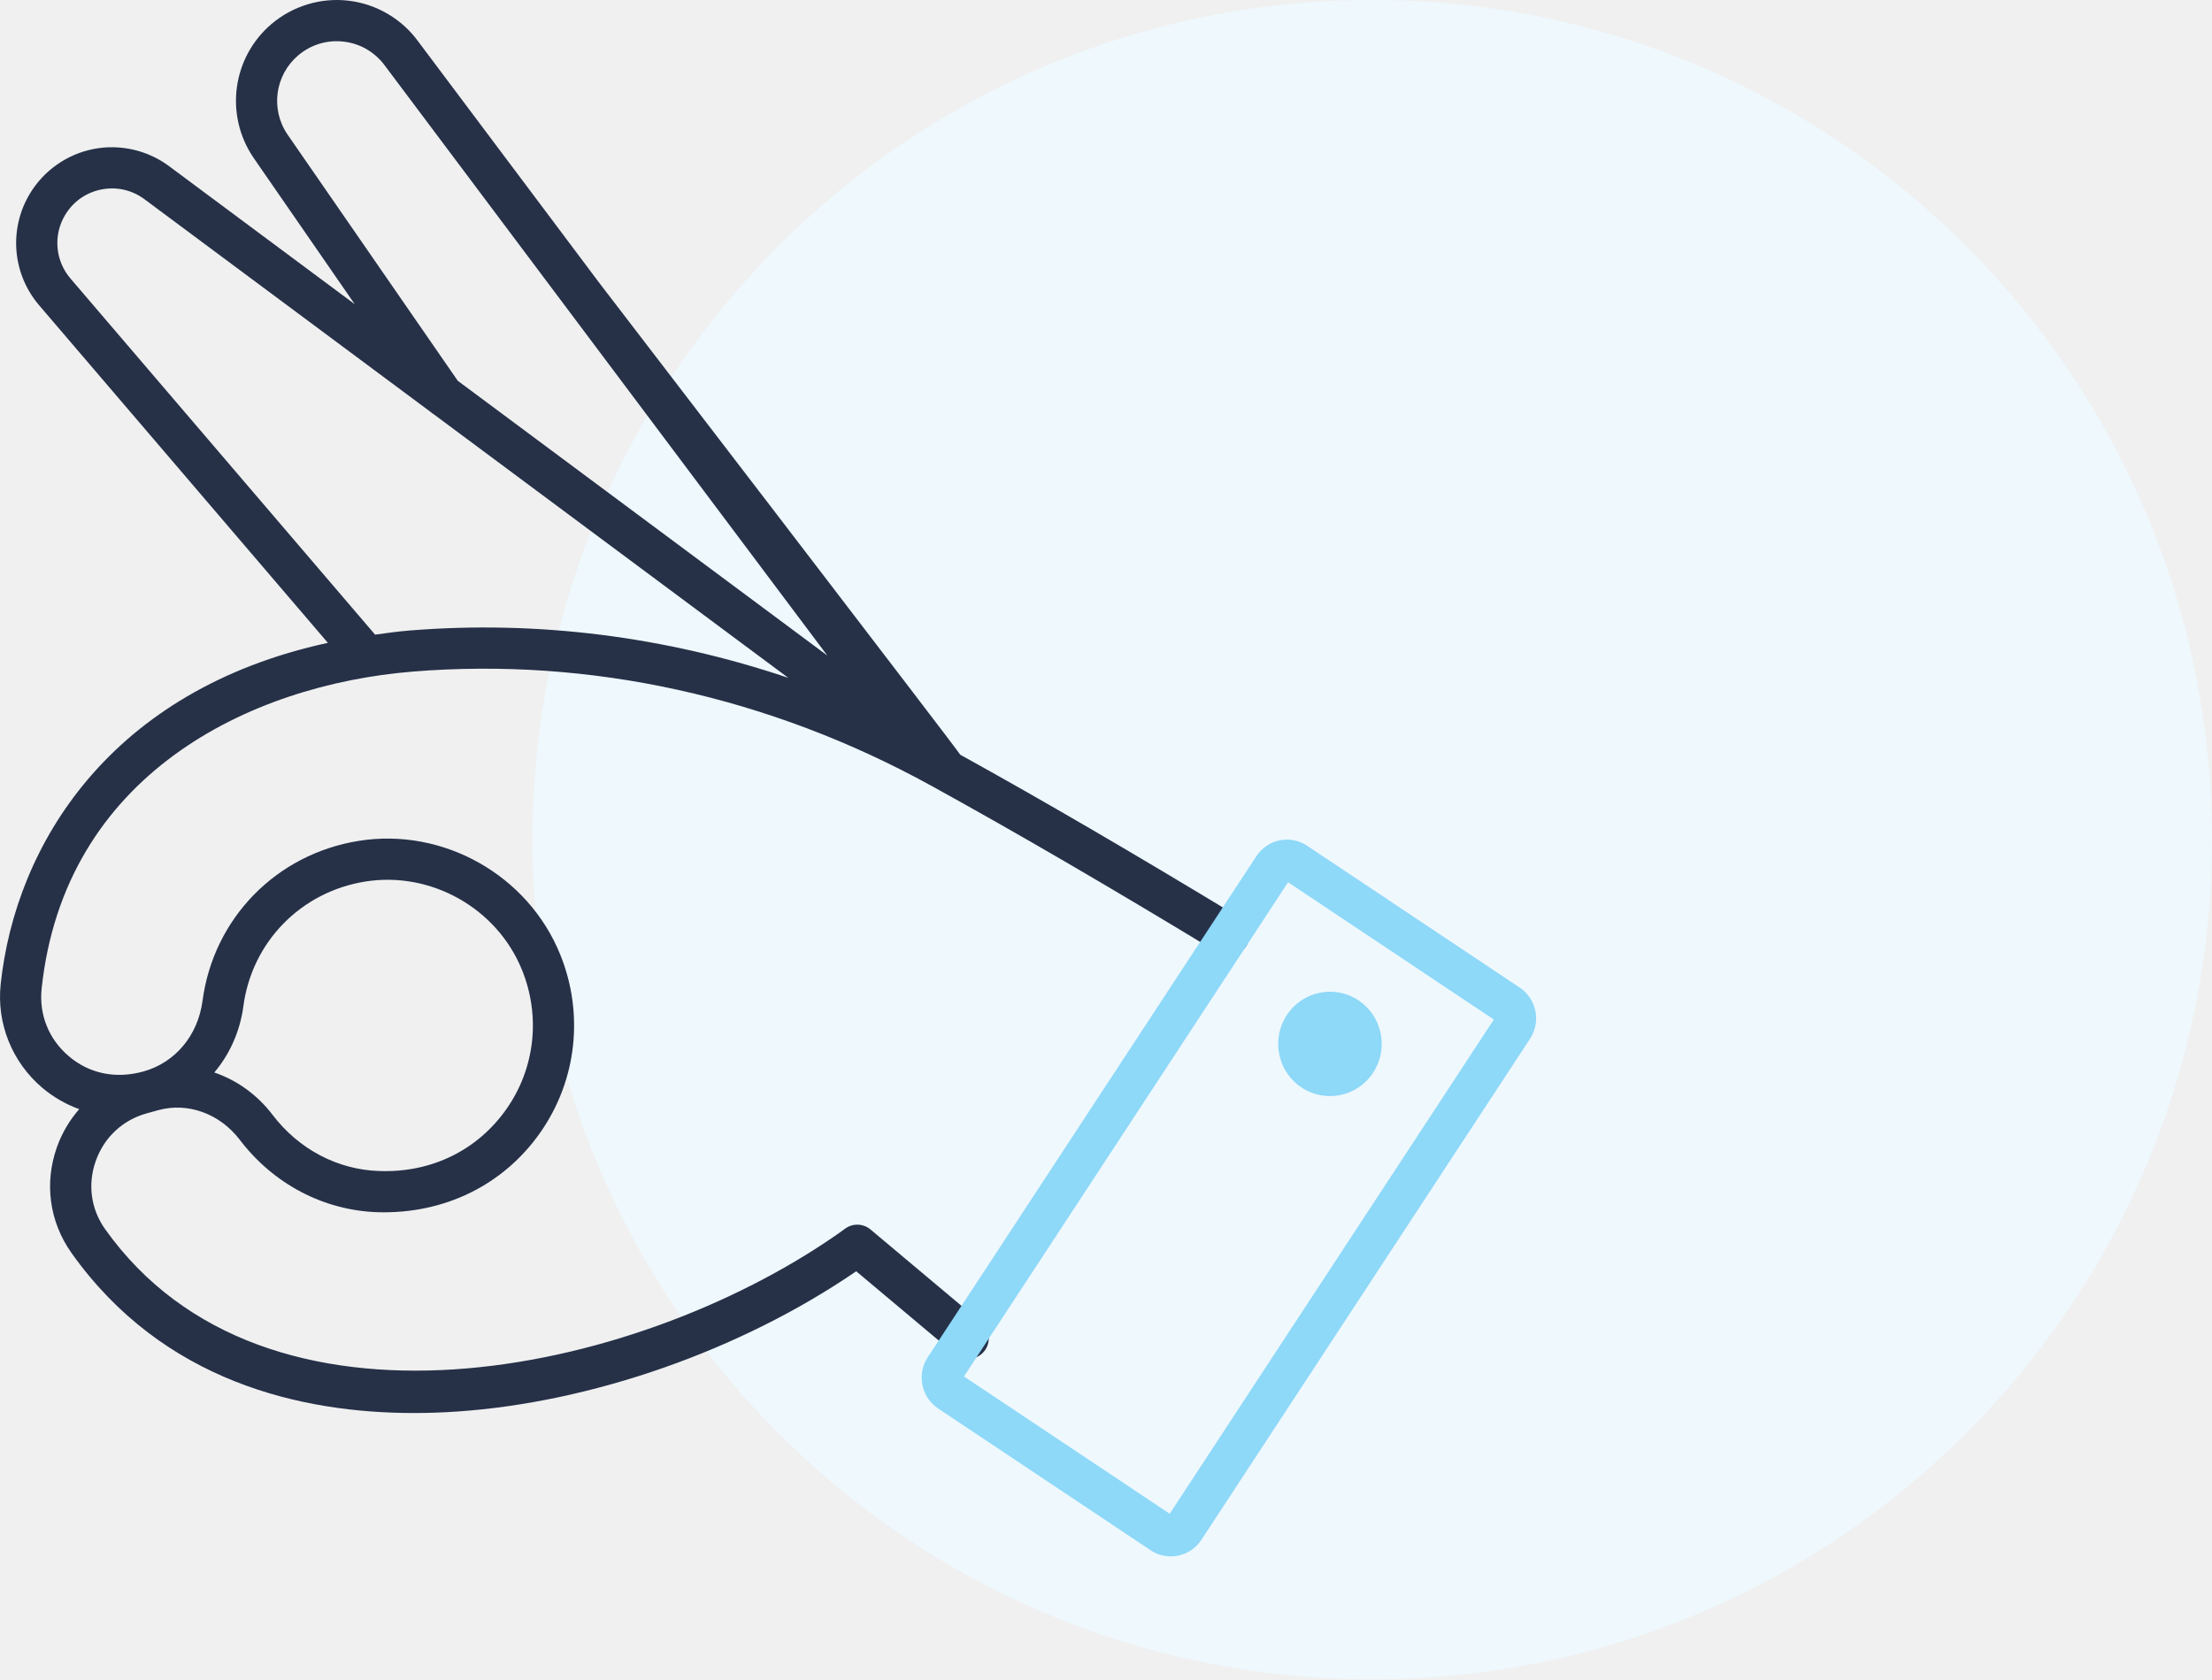
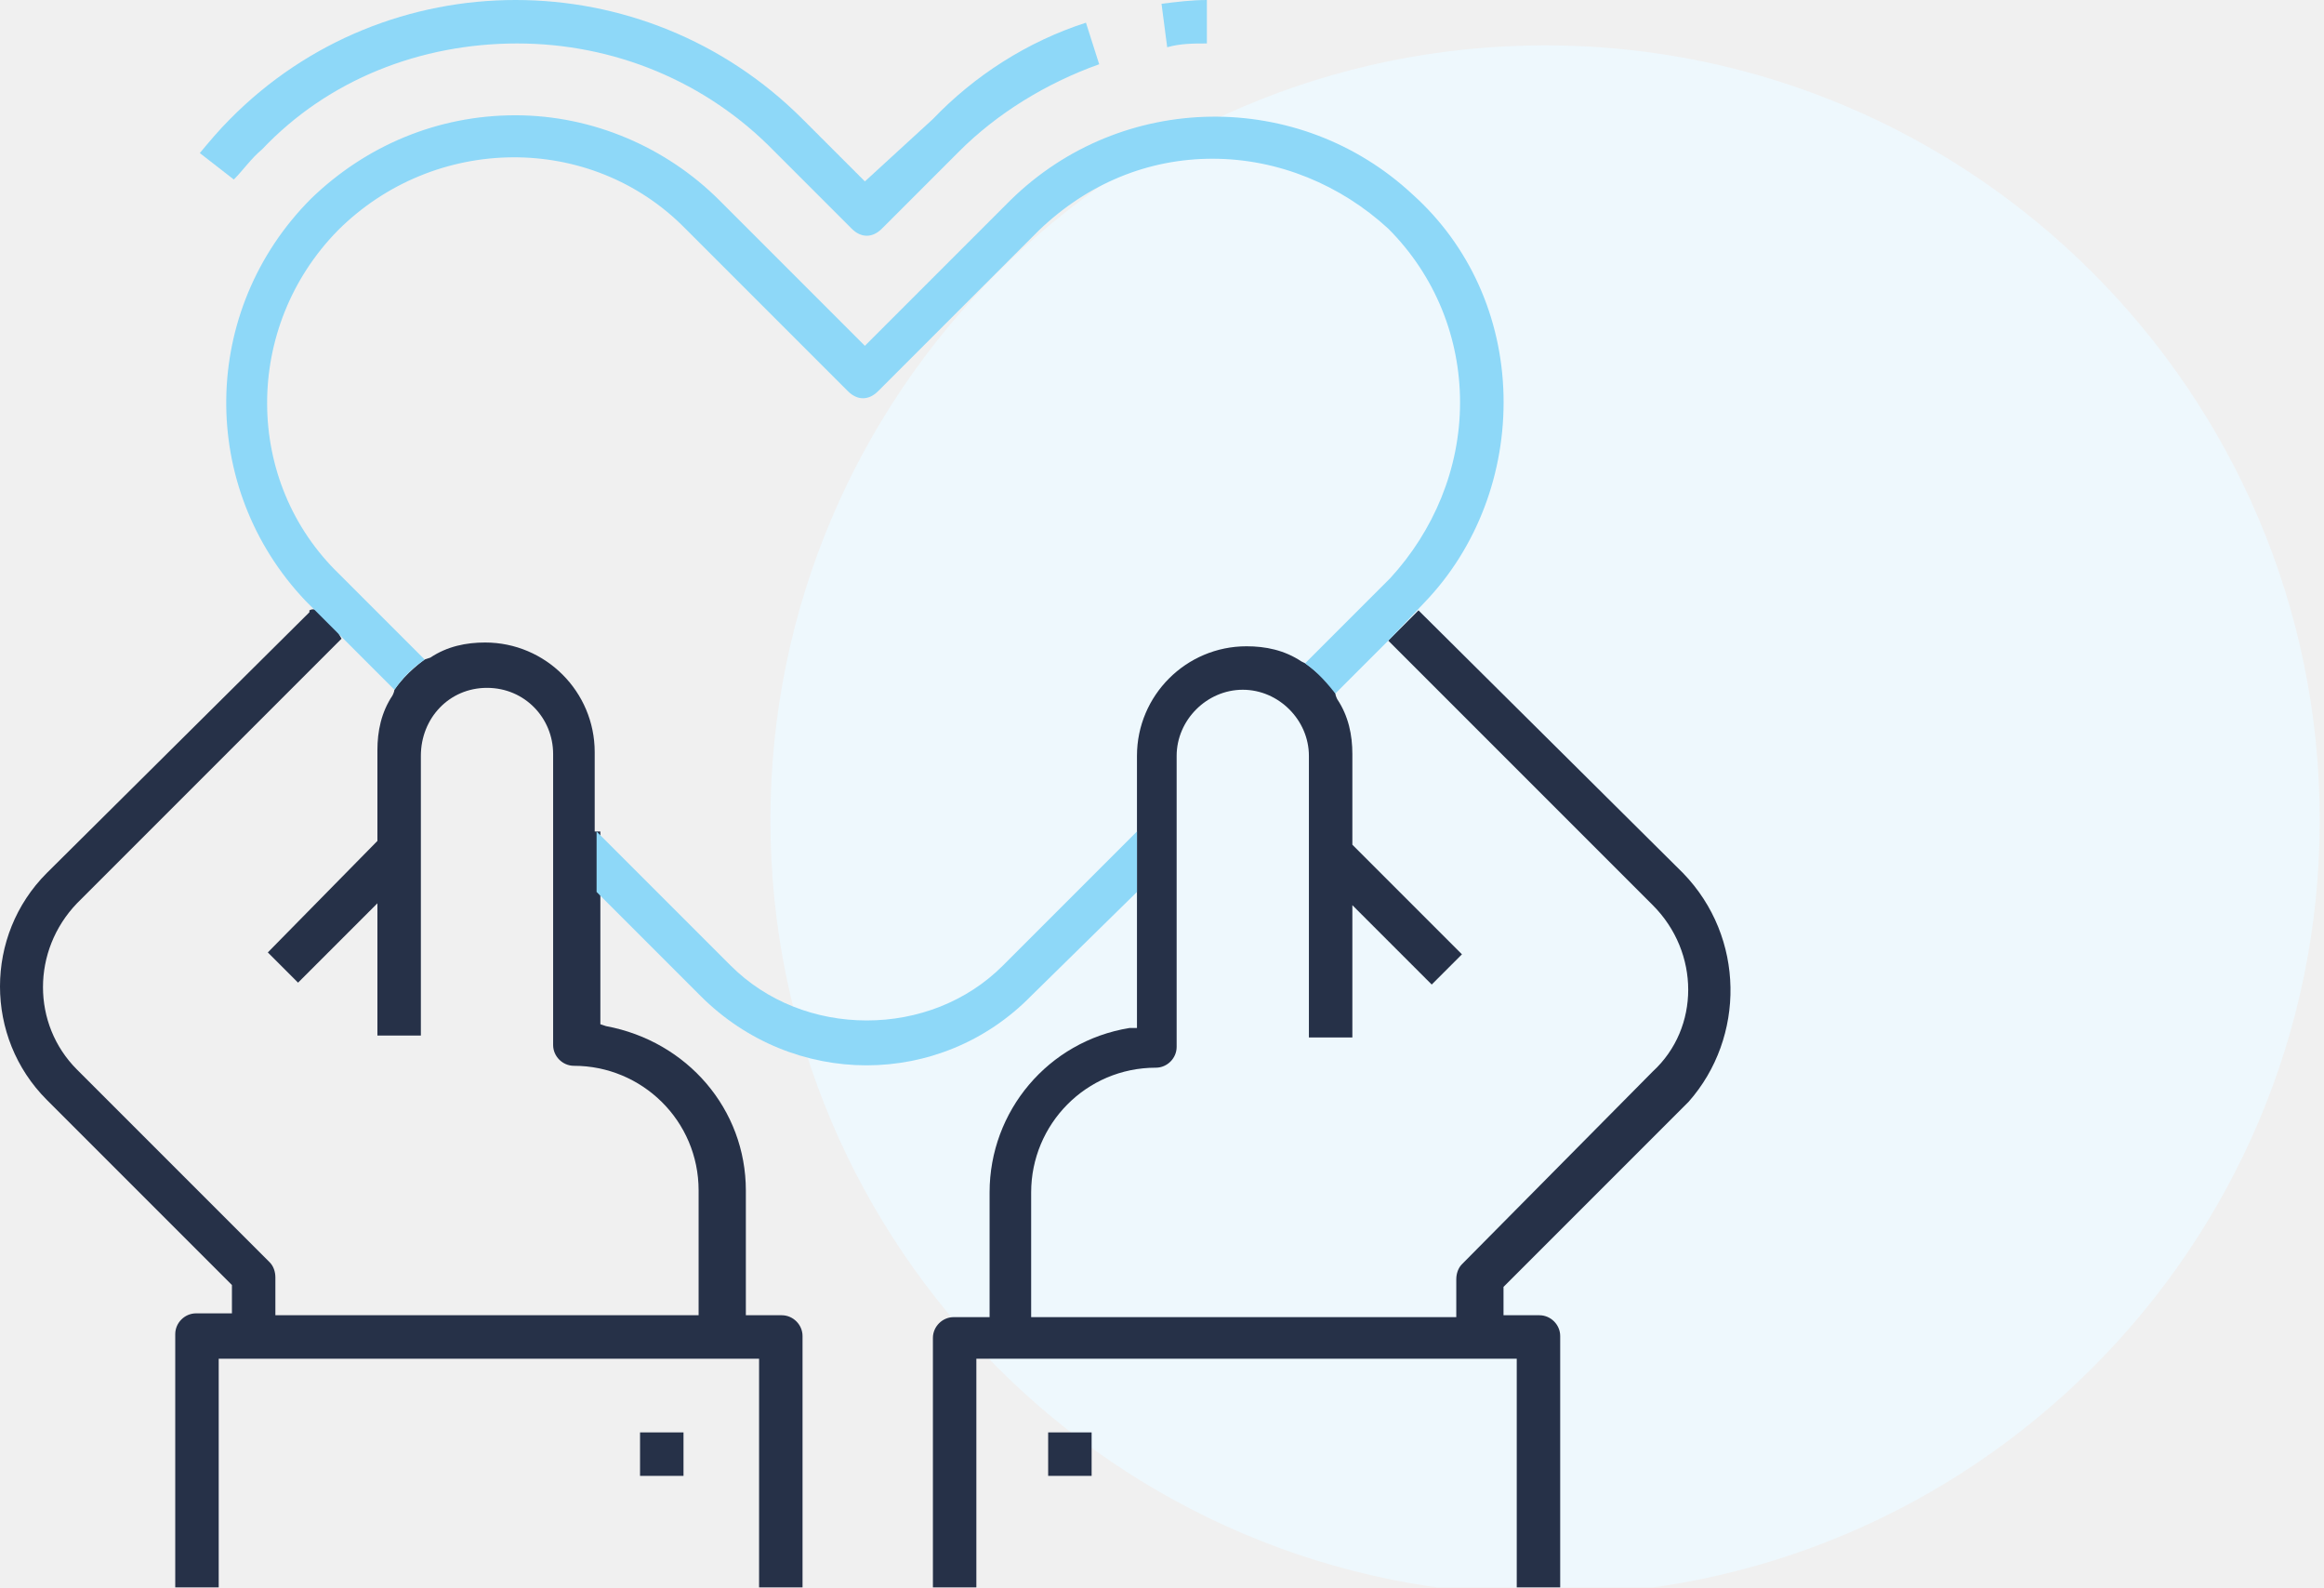
- <svg xmlns="http://www.w3.org/2000/svg" width="108" height="82" viewBox="0 0 108 82" fill="none">
-   <path fill-rule="evenodd" clip-rule="evenodd" d="M67 82C89.644 82 108 63.644 108 41C108 18.356 89.644 0 67 0C44.356 0 26 18.356 26 41C26 63.644 44.356 82 67 82Z" fill="#EEF8FD" />
-   <path fill-rule="evenodd" clip-rule="evenodd" d="M19.995 30.789C19.413 30.836 18.866 30.915 18.313 30.99L3.443 13.603C2.692 12.727 2.588 11.476 3.185 10.488C3.58 9.837 4.207 9.399 4.952 9.252C5.694 9.108 6.444 9.275 7.054 9.729L21.01 20.105C21.066 20.154 21.12 20.2 21.184 20.234L38.488 33.1C32.494 31.077 26.221 30.284 19.995 30.789ZM14.03 6.557C13.201 5.33 13.425 3.678 14.548 2.714C15.176 2.177 15.975 1.935 16.79 2.034C17.608 2.132 18.324 2.555 18.818 3.241L40.393 32.01L22.35 18.594L14.03 6.557ZM17.834 43.047C21.043 42.535 24.264 44.348 25.486 47.362C26.401 49.617 26.125 52.148 24.744 54.131C23.339 56.151 21.079 57.28 18.507 57.182C16.482 57.118 14.585 56.118 13.307 54.438C12.554 53.449 11.557 52.743 10.463 52.372C11.214 51.482 11.719 50.365 11.883 49.133C12.3 45.997 14.692 43.55 17.834 43.047ZM46.883 36.853C46.877 36.777 29.262 13.816 29.262 13.816L20.438 2.05C19.637 0.934 18.394 0.199 17.029 0.035C15.671 -0.13 14.284 0.29 13.24 1.186C11.34 2.816 10.963 5.609 12.371 7.693L17.32 14.854L8.254 8.113C7.198 7.328 5.849 7.023 4.565 7.277C3.275 7.53 2.146 8.321 1.465 9.446C0.417 11.18 0.599 13.376 1.915 14.913L16.008 31.391C5.393 33.693 0.76 41.234 0.033 48.06C-0.171 49.973 0.587 51.862 2.059 53.113C2.603 53.574 3.217 53.926 3.868 54.161C3.398 54.697 3.026 55.324 2.78 56.014C2.153 57.78 2.413 59.665 3.492 61.186C7.955 67.472 14.704 69 20.208 69C20.917 69 21.606 68.975 22.265 68.931C28.894 68.491 36.179 65.934 41.804 62.078L46.624 66.123C47.051 66.482 47.685 66.424 48.042 65.998C48.398 65.573 48.341 64.938 47.917 64.582L42.503 60.038C42.148 59.74 41.637 59.723 41.264 59.996C41.124 60.099 40.981 60.2 40.839 60.3C30.869 67.227 12.916 70.983 5.132 60.02C4.436 59.042 4.271 57.827 4.676 56.689C5.085 55.537 5.992 54.69 7.167 54.366L7.715 54.214C9.164 53.811 10.732 54.377 11.707 55.658C13.353 57.821 15.81 59.11 18.445 59.194C21.692 59.288 24.592 57.87 26.394 55.282C28.165 52.738 28.522 49.493 27.35 46.604C25.778 42.731 21.643 40.399 17.515 41.061C13.488 41.705 10.424 44.843 9.889 48.868C9.663 50.568 8.553 51.893 6.994 52.324C5.631 52.7 4.348 52.418 3.36 51.577C2.381 50.747 1.898 49.543 2.033 48.273C3.141 37.858 12.123 33.449 20.157 32.794C28.816 32.093 37.567 34.017 45.467 38.368C49.603 40.646 54.054 43.237 59.473 46.523C59.947 46.81 60.566 46.659 60.854 46.183C61.142 45.708 60.99 45.089 60.516 44.801C55.264 41.618 50.92 39.086 46.883 36.853Z" fill="#263148" />
-   <path fill-rule="evenodd" clip-rule="evenodd" d="M67.042 52.381C67.812 51.207 67.492 49.627 66.328 48.849C65.165 48.073 63.598 48.396 62.828 49.569C62.058 50.742 62.377 52.324 63.541 53.1C64.705 53.877 66.273 53.555 67.042 52.381ZM47.063 67.215L57.11 73.919L72.937 49.785L62.89 43.08L47.063 67.215ZM57.163 76C56.815 76 56.474 75.897 56.179 75.7L45.801 68.775C45.404 68.51 45.132 68.104 45.037 67.632C44.941 67.159 45.034 66.677 45.298 66.276L61.344 41.808C61.605 41.408 62.008 41.133 62.476 41.037C62.942 40.941 63.422 41.033 63.82 41.3L74.198 48.225C74.595 48.49 74.868 48.896 74.964 49.368C75.059 49.84 74.966 50.322 74.702 50.724L58.657 75.191C58.394 75.591 57.992 75.867 57.523 75.963C57.403 75.987 57.282 76 57.163 76Z" fill="#8ED8F8" />
+ <svg xmlns="http://www.w3.org/2000/svg" width="123" height="84" viewBox="0 0 123 84" fill="none">
+   <g clip-path="url(#clip0)">
+     <path fill-rule="evenodd" clip-rule="evenodd" d="M81.775 84.4C104.375 84.4 122.775 66 122.775 43.4C122.775 20.8 104.375 2.4 81.775 2.4C59.175 2.4 40.775 20.8 40.775 43.4C40.775 66 59.175 84.4 81.775 84.4Z" fill="#EEF8FD" />
+     <path d="M36.175 75.8H33.875V78.1H36.175V75.8Z" fill="#263148" />
+     <path d="M57.775 75.8H55.475V78.1H57.775V75.8Z" fill="#263148" />
+     <path d="M31.475 44V39.8C31.475 36.6 28.875 34 25.675 34C24.675 34 23.675 34.2 22.775 34.8L22.475 34.9C22.475 34.9 21.475 35.6 20.875 36.5C20.875 36.6 20.775 36.8 20.775 36.8C20.175 37.7 19.975 38.7 19.975 39.7V44.5L14.175 50.4L15.775 52L19.975 47.8V54.8H22.275V40C22.275 38 23.775 36.4 25.775 36.4C27.775 36.4 29.275 38 29.275 39.9V55.3C29.275 55.9 29.775 56.4 30.375 56.4C33.975 56.4 36.975 59.3 36.975 63V69.6H14.575V67.6C14.575 67.3 14.475 67 14.275 66.8L4.075 56.6C1.675 54.2 1.675 50.3 4.075 47.8L18.075 33.8C18.075 33.8 17.075 31.9 16.375 32.3V32.4L2.475 46.2C-0.825 49.5 -0.825 54.9 2.475 58.2L12.275 68V69.5H10.375C9.775 69.5 9.275 70 9.275 70.6V85.5H11.575V71.9H40.175V85.8H42.475V70.7C42.475 70.1 41.975 69.6 41.375 69.6H39.475V63C39.475 58.7 36.375 55.1 32.075 54.3L31.775 54.2V47.2V44H31.475Z" fill="#263148" />
+     <path d="M89.075 46.2L75.075 32.3L73.475 33.9L73.775 34.2L87.475 47.9C89.975 50.4 89.975 54.4 87.475 56.7L77.375 66.9C77.175 67.1 77.075 67.4 77.075 67.7V69.7H54.575V63.1C54.575 59.5 57.475 56.5 61.175 56.5C61.775 56.5 62.275 56 62.275 55.4V40C62.275 38.1 63.875 36.5 65.775 36.5C67.675 36.5 69.275 38.1 69.275 40V54.9H71.575V47.9L75.775 52.1L77.375 50.5L71.575 44.7V39.9C71.575 38.9 71.375 37.9 70.775 37C70.775 37 70.675 36.8 70.675 36.7C70.375 36 69.075 35.1 69.075 35.1L68.875 35C67.975 34.4 66.975 34.2 65.975 34.2C62.775 34.2 60.175 36.8 60.175 40V44.2V47.4V54.4H59.775C55.475 55.1 52.375 58.8 52.375 63.1V69.7H50.475C49.875 69.7 49.375 70.2 49.375 70.8V85.7H51.675V71.9H80.275V85.8H82.575V70.7C82.575 70.1 82.075 69.6 81.475 69.6H79.575V68.1L79.675 68L89.375 58.3C92.375 54.9 92.375 49.6 89.075 46.2Z" fill="#263148" />
+     <path d="M63.875 2.3V0C63.075 0 62.275 0.1 61.475 0.2L61.775 2.5C62.475 2.3 63.175 2.3 63.875 2.3Z" fill="#8ED8F8" />
+     <path d="M27.375 2.3C32.475 2.3 37.375 4.3 40.975 8L45.075 12.1C45.575 12.6 46.175 12.6 46.675 12.1L50.775 8C52.775 6 55.375 4.4 58.175 3.4L57.475 1.2C54.375 2.2 51.575 4 49.375 6.3L45.775 9.6L42.475 6.3C34.075 -2.1 20.475 -2.1 12.175 6.3C11.575 6.9 11.075 7.5 10.575 8.1L12.375 9.5C12.875 9 13.275 8.4 13.875 7.9C17.375 4.2 22.275 2.3 27.375 2.3Z" fill="#8ED8F8" />
+     <path d="M60.175 47.2V44L53.075 51.1C51.175 53 48.575 54 45.875 54C43.175 54 40.575 53 38.675 51.1L31.575 44V47.2L37.075 52.7C41.975 57.6 49.775 57.6 54.575 52.7L60.175 47.2Z" fill="#8ED8F8" />
+     <path d="M75.375 31.9C78.175 29 79.675 25 79.575 20.9C79.475 16.8 77.775 13 74.775 10.3C68.775 4.7 59.375 4.8 53.475 10.6L45.775 18.3L38.075 10.6C35.275 7.8 31.375 6.1 27.275 6.1C23.175 6.1 19.375 7.7 16.475 10.5C10.575 16.4 10.475 25.8 16.175 31.8L16.275 31.9L20.875 36.5C21.375 35.8 21.775 35.4 22.475 34.9L17.975 30.4C12.875 25.5 12.875 17.3 17.875 12.2C22.975 7.1 31.275 7 36.275 12.1L44.875 20.7C45.375 21.2 45.975 21.2 46.475 20.7L54.975 12.2C57.575 9.7 60.775 8.4 64.175 8.4C67.675 8.4 70.975 9.8 73.475 12.1C75.975 14.6 77.275 17.9 77.275 21.3C77.275 24.8 75.875 28.1 73.575 30.6L69.075 35.1C69.775 35.6 70.275 36.2 70.675 36.7L73.575 33.8L75.375 31.9Z" fill="#8ED8F8" />
+   </g>
+   <defs>
+     <clipPath id="clip0">
+       <rect width="123" height="84" fill="white" />
+     </clipPath>
+   </defs>
</svg>
